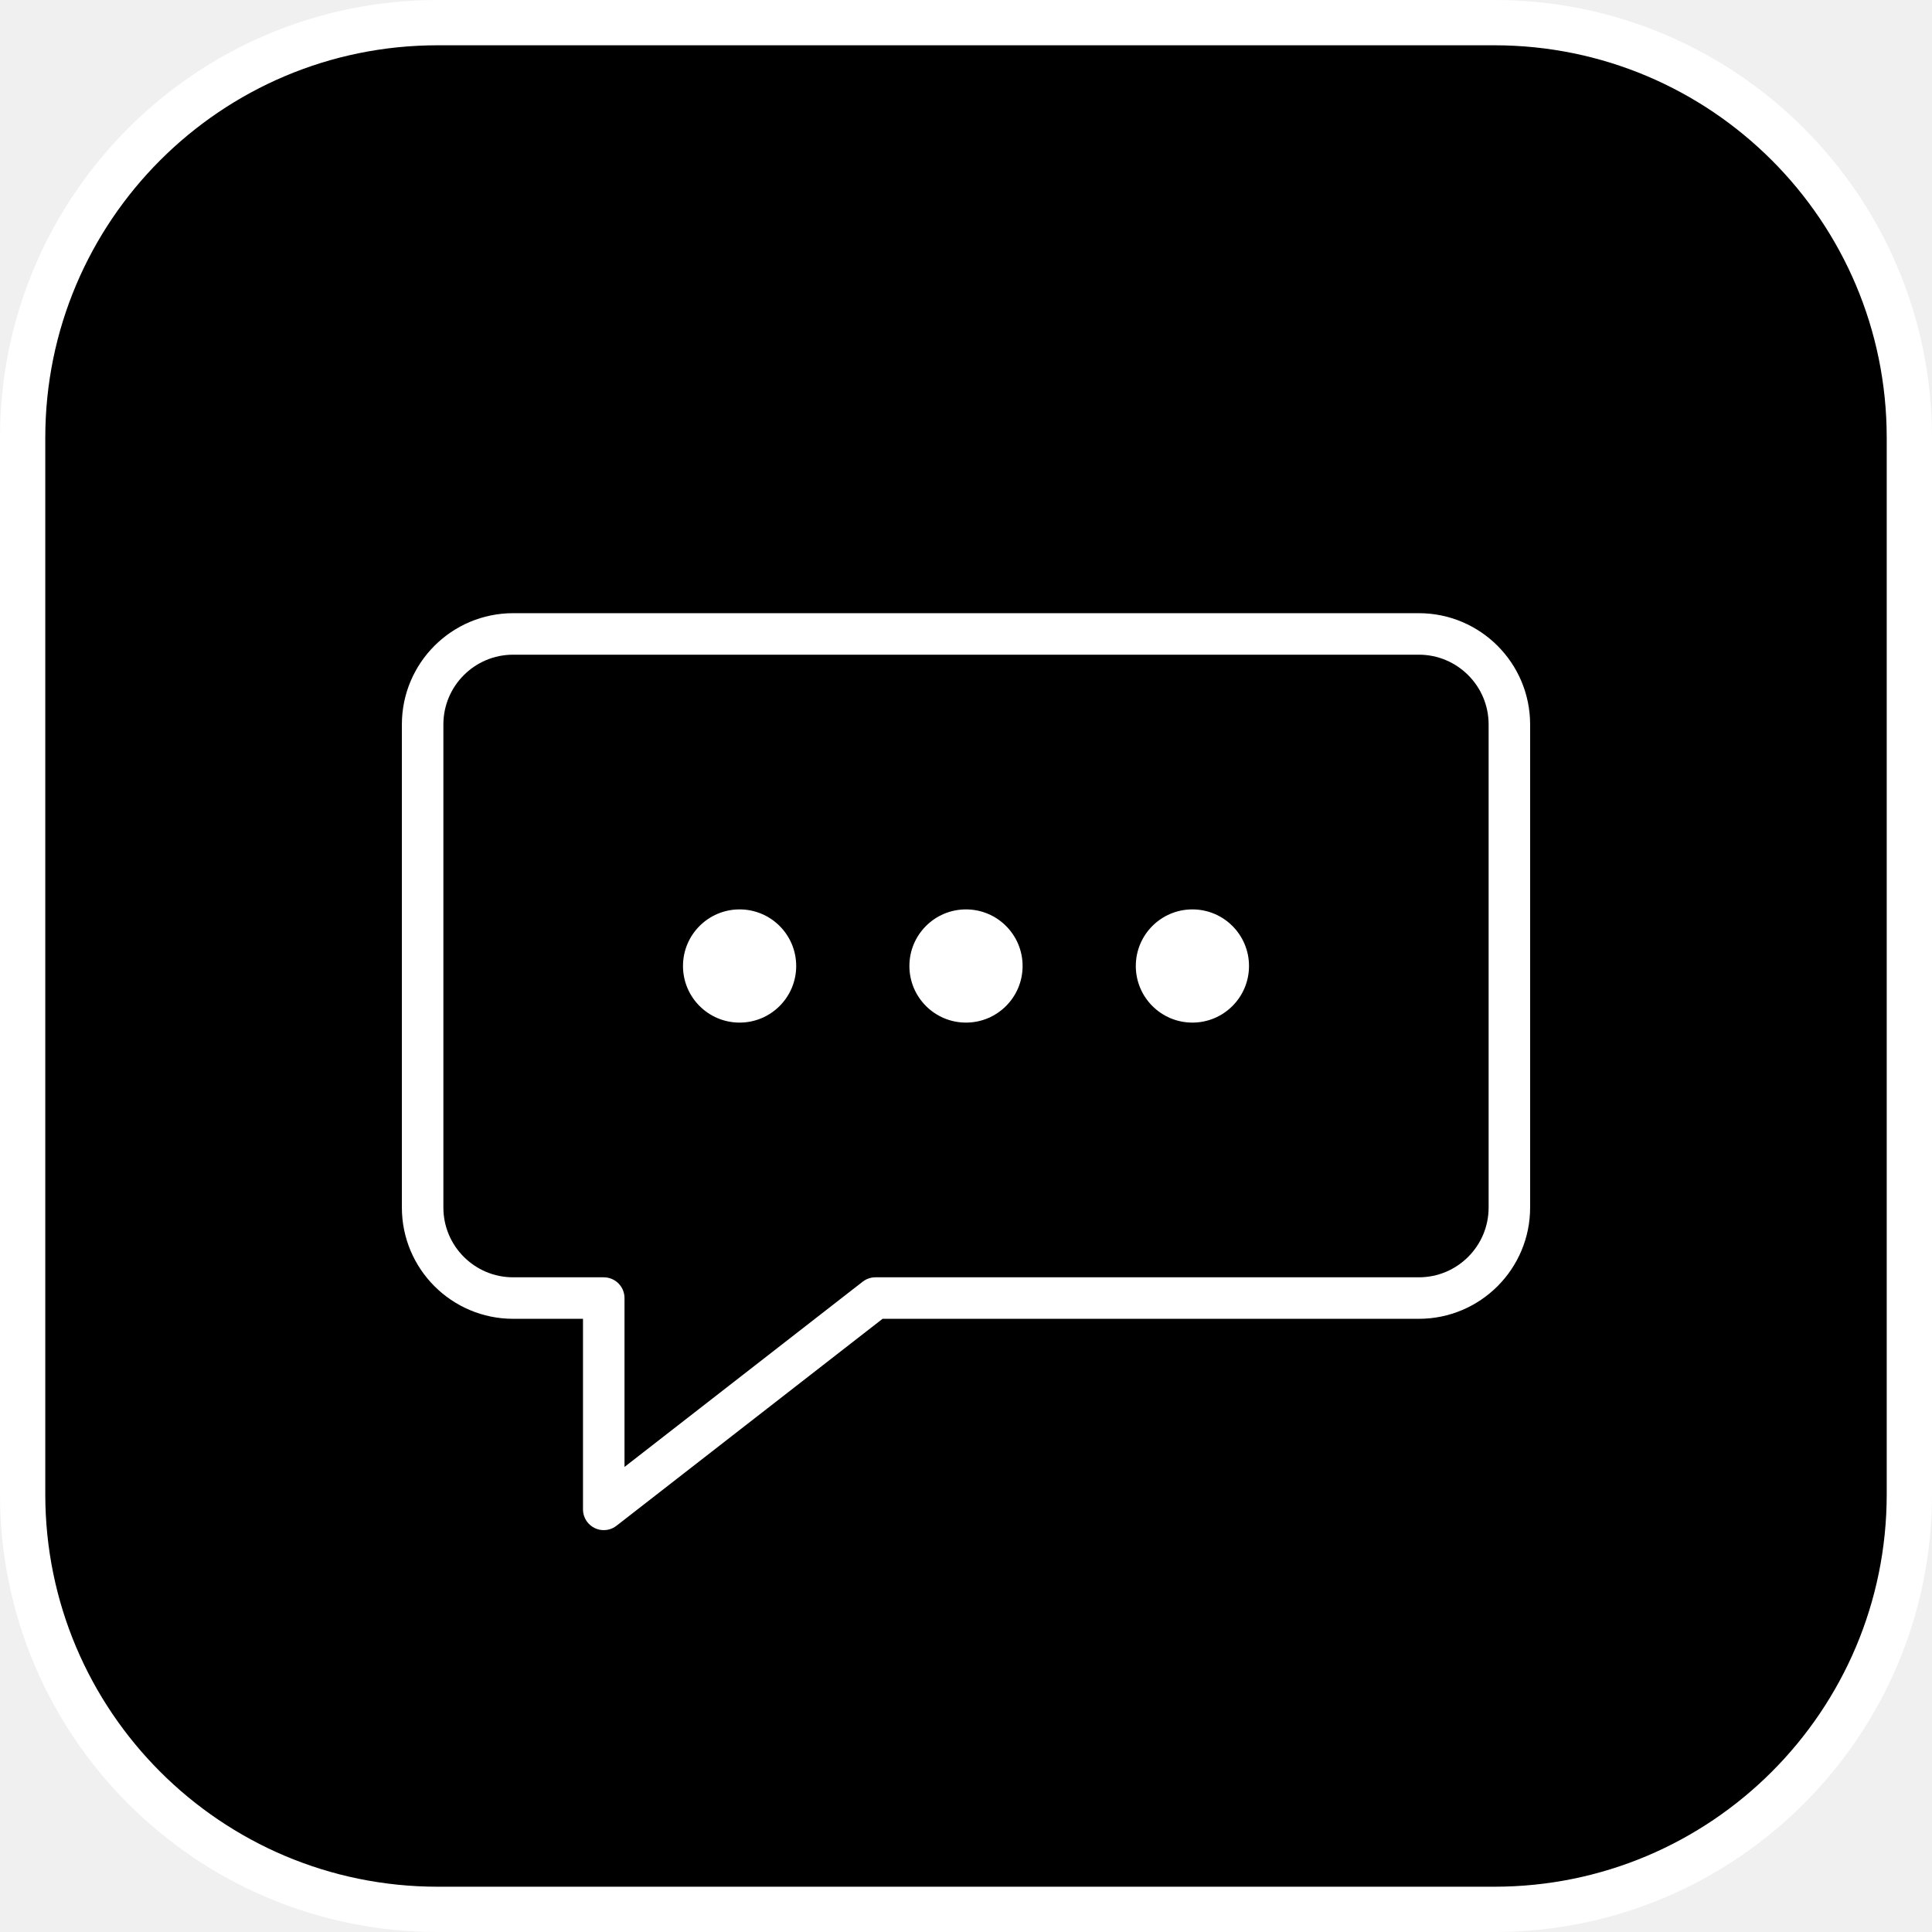
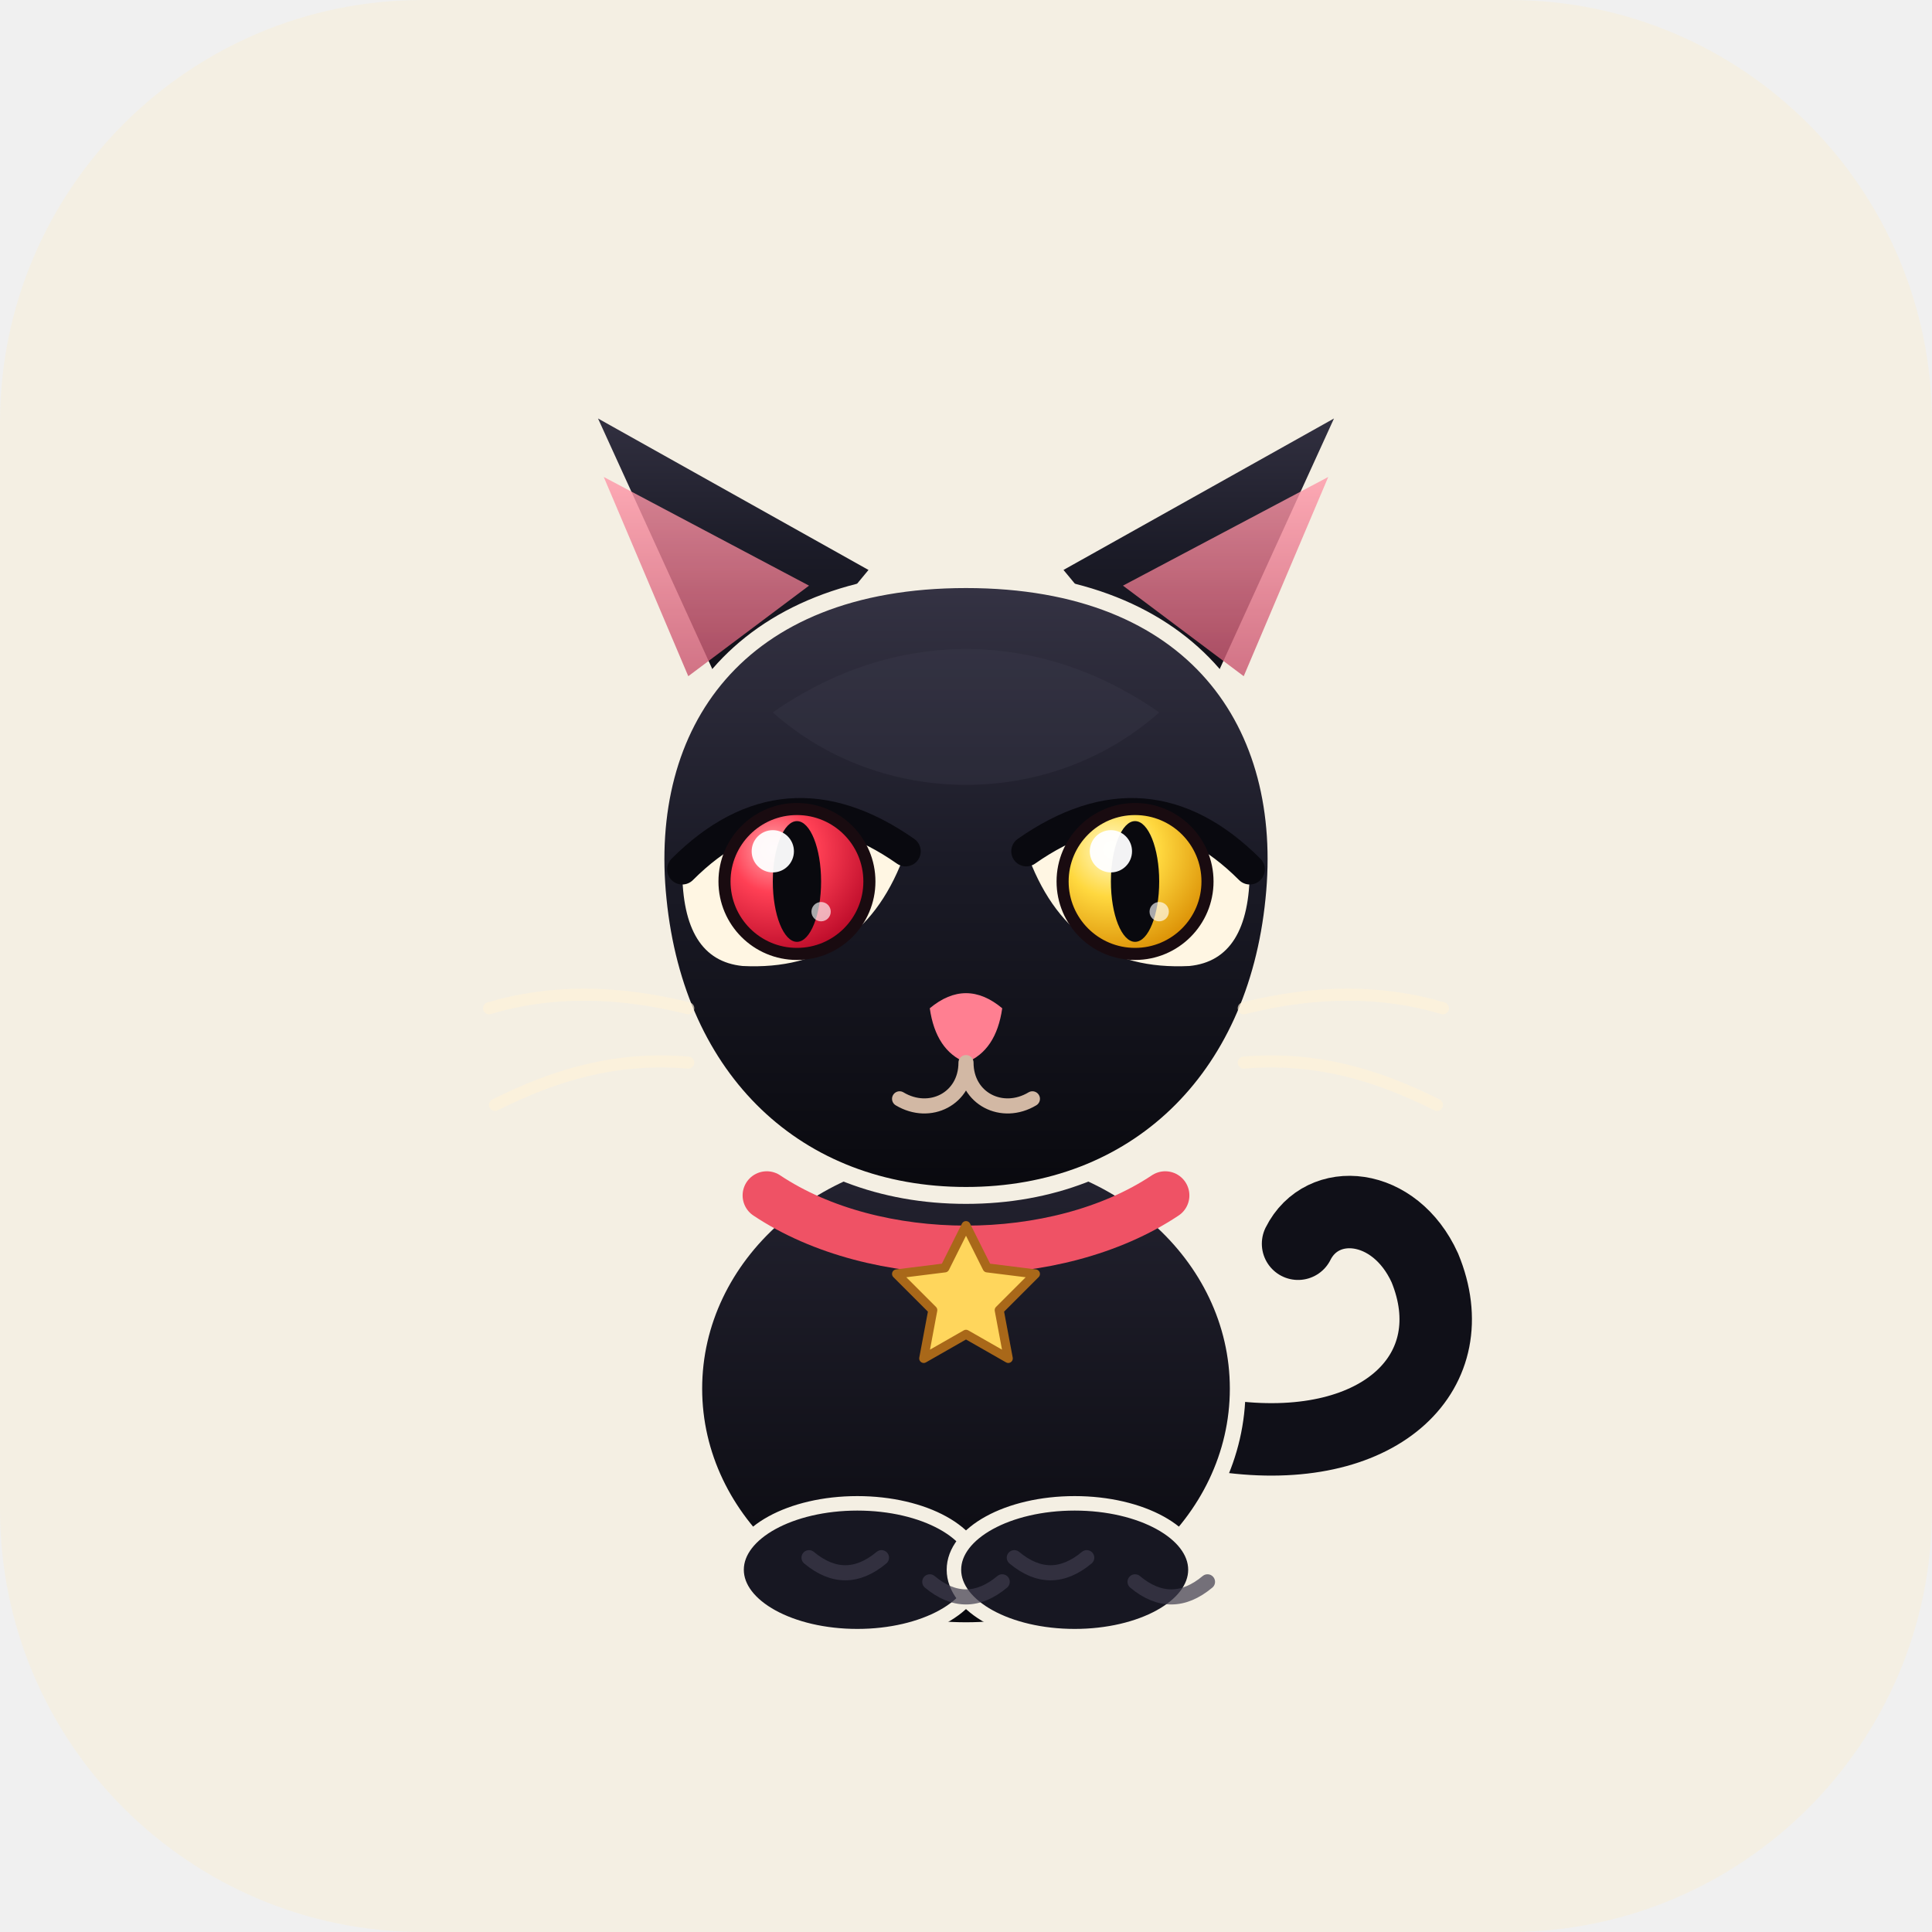
- <svg xmlns="http://www.w3.org/2000/svg" viewBox="0 0 512 512" role="img" aria-label="Freeway">
-   <style>
-     .logo-tile { fill: #000; stroke: #fff; stroke-width: 12; animation: logo-ring 3.8s ease-in-out infinite; }
-     .logo-chat { transform-box: fill-box; transform-origin: center; animation: logo-chat 4.8s ease-in-out infinite; }
-     .logo-bubble { fill: #000; stroke: #fff; stroke-width: 11; stroke-linejoin: round; }
-     .logo-dot { fill: #fff; transform-box: fill-box; transform-origin: center; animation: logo-dot 1.6s ease-in-out infinite; }
-     .logo-dot-2 { animation-delay: .18s; }
-     .logo-dot-3 { animation-delay: .36s; }
-     @keyframes logo-ring { 0%, 100% { stroke-opacity: .55; } 50% { stroke-opacity: 1; } }
-     @keyframes logo-chat { 0%, 100% { transform: translateY(0); } 50% { transform: translateY(-14px); } }
-     @keyframes logo-dot {
-       0%, 58%, 100% { opacity: .42; transform: translateY(0) scale(.76); }
-       24% { opacity: 1; transform: translateY(-20px) scale(1); }
-     }
-     @media (prefers-reduced-motion: reduce) {
-       .logo-tile, .logo-chat, .logo-dot { animation: none; opacity: 1; transform: none; }
-       .logo-tile { stroke-opacity: 1; }
-     }
-   </style>
-   <rect class="logo-tile" x="6" y="6" width="500" height="500" rx="110" />
-   <g class="logo-chat">
-     <path class="logo-bubble" d="M136 168h240a24 24 0 0 1 24 24v128a24 24 0 0 1-24 24H232l-72 56v-56h-24a24 24 0 0 1-24-24V192a24 24 0 0 1 24-24z" />
-     <circle class="logo-dot logo-dot-1" cx="196" cy="256" r="15" />
-     <circle class="logo-dot logo-dot-2" cx="256" cy="256" r="15" />
-     <circle class="logo-dot logo-dot-3" cx="316" cy="256" r="15" />
+ <svg xmlns="http://www.w3.org/2000/svg" viewBox="0 0 512 512" role="img" aria-label="Freeway — Chatty the cat">
+   <rect width="512" height="512" rx="112" fill="#f4efe3" />
+   <g transform="translate(80 64) scale(1.6)">
+     <defs>
+       <linearGradient id="logo-chatty-fur" x1="0" y1="0" x2="0" y2="1">
+         <stop offset="0%" stop-color="#353344" />
+         <stop offset="45%" stop-color="#1b1b27" />
+         <stop offset="100%" stop-color="#09090e" />
+       </linearGradient>
+       <linearGradient id="logo-chatty-body" x1="0" y1="0" x2="0" y2="1">
+         <stop offset="0%" stop-color="#242331" />
+         <stop offset="100%" stop-color="#08080d" />
+       </linearGradient>
+       <linearGradient id="logo-chatty-pink" x1="0" y1="0" x2="0" y2="1">
+         <stop offset="0%" stop-color="#ff9aaa" />
+         <stop offset="100%" stop-color="#c95770" />
+       </linearGradient>
+       <radialGradient id="logo-chatty-red-eye" cx="34%" cy="28%" r="78%">
+         <stop offset="0%" stop-color="#ffabb0" />
+         <stop offset="38%" stop-color="#ff4055" />
+         <stop offset="100%" stop-color="#b70726" />
+       </radialGradient>
+       <radialGradient id="logo-chatty-yellow-eye" cx="34%" cy="28%" r="78%">
+         <stop offset="0%" stop-color="#fffbd0" />
+         <stop offset="42%" stop-color="#ffd83f" />
+         <stop offset="100%" stop-color="#d88a00" />
+       </radialGradient>
+     </defs>
+     <path d="M154 198c25 3 39-11 32-28-5-11-17-12-21-4" fill="none" stroke="#f4efe3" stroke-width="16" stroke-linecap="round" />
+     <path d="M154 198c25 3 39-11 32-28-5-11-17-12-21-4" fill="none" stroke="#101018" stroke-width="12" stroke-linecap="round" />
+     <ellipse cx="110" cy="190" rx="45" ry="40" fill="url(#logo-chatty-body)" stroke="#f4efe3" stroke-width="2.6" />
+     <ellipse cx="92" cy="220" rx="20" ry="11" fill="#171722" stroke="#f4efe3" stroke-width="2.4" />
+     <ellipse cx="128" cy="220" rx="20" ry="11" fill="#171722" stroke="#f4efe3" stroke-width="2.4" />
+     <g fill="none" stroke="#3d3b4c" stroke-width="2.5" stroke-linecap="round" opacity=".7">
+       <path d="M84 218q6 5 12 0M104 222q6 5 12 0M118 218q6 5 12 0M138 222q6 5 12 0" />
+     </g>
+     <g>
+       <g>
+         <path d="M72 83 46 26l50 28z" fill="url(#logo-chatty-fur)" stroke="#f4efe3" stroke-width="2.8" stroke-linejoin="round" />
+         <path d="M64 72 50 39l34 18z" fill="url(#logo-chatty-pink)" opacity=".82" />
+       </g>
+       <g>
+         <path d="M148 83 174 26l-50 28z" fill="url(#logo-chatty-fur)" stroke="#f4efe3" stroke-width="2.8" stroke-linejoin="round" />
+         <path d="M156 72 170 39l-34 18z" fill="url(#logo-chatty-pink)" opacity=".82" />
+       </g>
+       <path d="M110 56c-38 0-54 24-51 53 3 30 23 49 51 49s48-19 51-49c3-29-13-53-51-53z" fill="url(#logo-chatty-fur)" stroke="#f4efe3" stroke-width="2.8" stroke-linejoin="round" />
+       <path d="M78 78c20-14 44-14 64 0-18 16-46 16-64 0z" fill="#444253" opacity=".24" />
+       <g>
+         <path d="M63 104q17-17 37-3-7 20-27 19-10-1-10-16z" fill="#fff6e3" />
+         <path d="M63 104q17-17 37-3" fill="none" stroke="#09090f" stroke-width="5" stroke-linecap="round" />
+         <g>
+           <circle cx="82" cy="106" r="12" fill="url(#logo-chatty-red-eye)" stroke="#190b10" stroke-width="2" />
+           <ellipse cx="82" cy="106" rx="4" ry="10" fill="#09090e" />
+           <circle cx="78" cy="101" r="3.5" fill="#fff" opacity=".95" />
+           <circle cx="86" cy="111" r="1.6" fill="#fff" opacity=".65" />
+         </g>
+       </g>
+       <g>
+         <path d="M157 104q-17-17-37-3 7 20 27 19 10-1 10-16z" fill="#fff6e3" />
+         <path d="M157 104q-17-17-37-3" fill="none" stroke="#09090f" stroke-width="5" stroke-linecap="round" />
+         <g>
+           <circle cx="138" cy="106" r="12" fill="url(#logo-chatty-yellow-eye)" stroke="#190b10" stroke-width="2" />
+           <ellipse cx="138" cy="106" rx="4" ry="10" fill="#09090e" />
+           <circle cx="134" cy="101" r="3.5" fill="#fff" opacity=".95" />
+           <circle cx="142" cy="111" r="1.6" fill="#fff" opacity=".65" />
+         </g>
+       </g>
+       <path d="M104 127q6-5 12 0-1 7-6 9-5-2-6-9z" fill="#ff7f91" />
+       <path d="M110 136c0 6-6 9-11 6M110 136c0 6 6 9 11 6" fill="none" stroke="#d2b8a4" stroke-width="2.5" stroke-linecap="round" />
+       <g fill="none" stroke="#fff2d9" stroke-width="2" stroke-linecap="round" opacity=".65">
+         <path d="M64 127c-12-3-23-3-33 0" />
+         <path d="M64 136c-12-1-22 2-32 7" />
+         <path d="M156 127c12-3 23-3 33 0" />
+         <path d="M156 136c12-1 22 2 32 7" />
+       </g>
+       <path d="M77 158c18 12 48 12 66 0" fill="none" stroke="#ef5265" stroke-width="8" stroke-linecap="round" />
+       <path d="M110 163l3.5 7 8 1-6 6 1.5 8-7-4-7 4 1.5-8-6-6 8-1z" fill="#ffd65c" stroke="#a96819" stroke-width="1.5" stroke-linejoin="round" />
+     </g>
  </g>
</svg>
